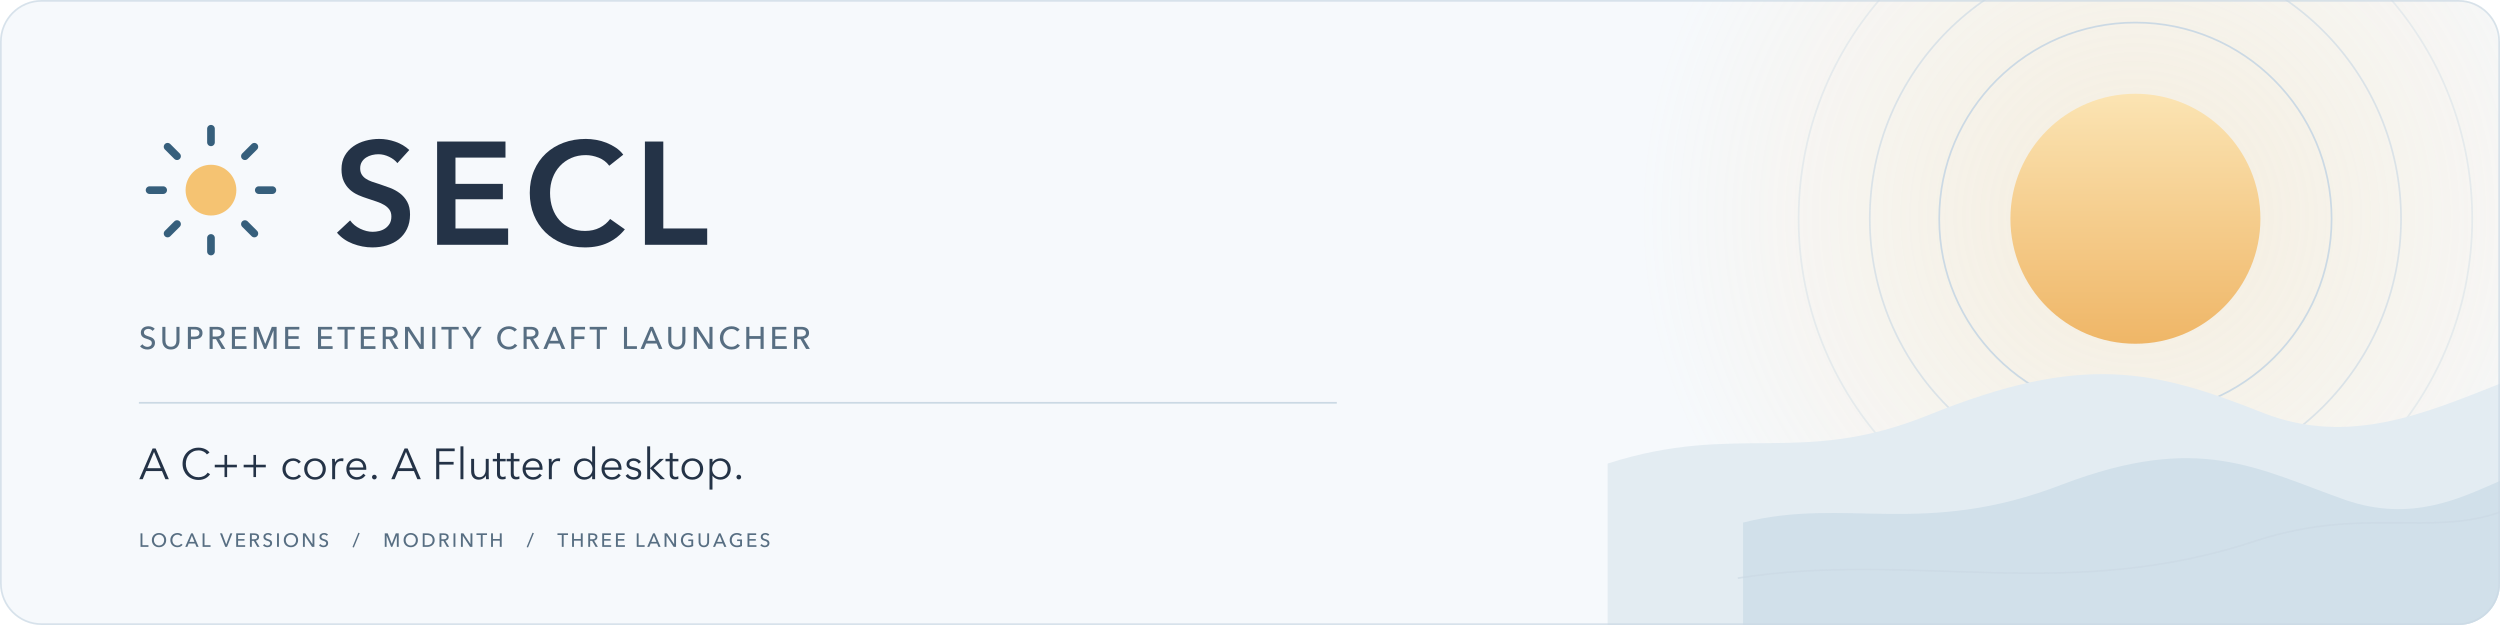
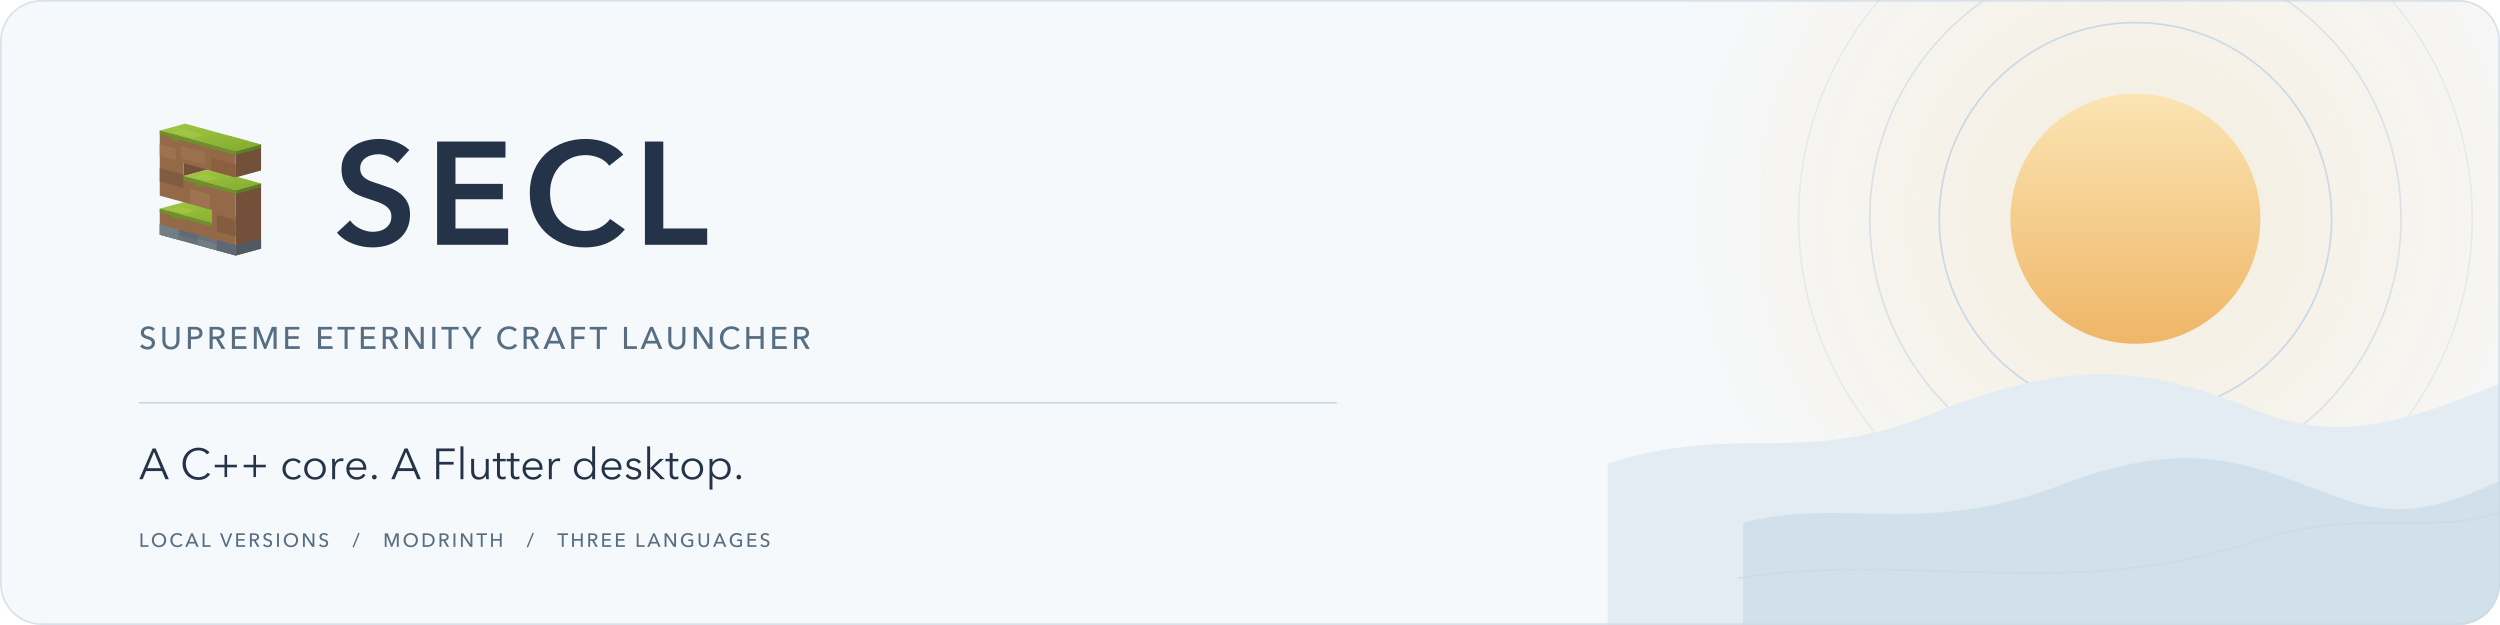
<svg xmlns="http://www.w3.org/2000/svg" width="1440" height="360" viewBox="0 0 1440 360" role="img" aria-labelledby="title description">
  <defs>
    <clipPath id="frame">
      <rect width="1440" height="360" rx="24" />
    </clipPath>
    <radialGradient id="glow">
      <stop stop-color="#f5c372" stop-opacity=".22" />
      <stop offset="1" stop-color="#f5c372" stop-opacity="0" />
    </radialGradient>
    <linearGradient id="sun" x2="0" y2="1">
      <stop stop-color="#fbe4b3" />
      <stop offset="1" stop-color="#efb667" />
    </linearGradient>
  </defs>
  <g clip-path="url(#frame)">
    <rect width="1440" height="360" fill="#f6f9fc" />
    <circle cx="1230" cy="125" r="285" fill="url(#glow)" />
    <g fill="none" stroke="#cbd9e4" stroke-width="1">
      <circle cx="1230" cy="126" r="113" />
      <circle cx="1230" cy="126" r="153" opacity=".65" />
      <circle cx="1230" cy="126" r="194" opacity=".4" />
    </g>
    <circle cx="1230" cy="126" r="72" fill="url(#sun)" />
    <path d="M926 360V267C1001 243 1037 269 1111 239C1200 203 1241 213 1304 238C1353 257 1397 238 1440 221V360Z" fill="#e3ecf2" />
    <path d="M1004 360V301C1063 286 1108 310 1188 279C1267 249 1300 270 1351 288C1389 301 1417 287 1440 277V360Z" fill="#d1e0ea" />
    <path d="M1001 333C1103 317 1191 348 1301 311C1361 292 1400 309 1440 295" fill="none" stroke="#cbd9e4" opacity=".65" />
-     <g transform="translate(78 66) scale(.34)" fill="none" stroke="#365f7c" stroke-width="13" stroke-linecap="round">
-       <circle cx="128" cy="128" r="43" fill="#f5c372" stroke="none" />
-       <path d="M128 24v23m0 162v23M24 128h23m162 0h23M54.5 54.5l16 16m115 115 16 16m0-147-16 16m-115 115-16 16" />
+     <g transform="translate(70 58) scale(.2)">
+       <defs>
+         <linearGradient id="grass" x1="0" y1="0" x2="1" y2="1">
+           <stop stop-color="#a2c843" />
+           <stop offset="1" stop-color="#82ab2d" />
+         </linearGradient>
+         <clipPath id="front">
+           <path d="M 64.00 86.00 L 352.00 146.00 L 352.00 221.00 L 154.00 179.75 L 154.00 217.25 L 352.00 258.50 L 352.00 446.00 L 64.00 386.00 L 64.00 311.00 L 262.00 352.25 L 262.00 314.75 L 64.00 273.50 Z" />
+         </clipPath>
+       </defs>
+       <g id="mark" transform="translate(256 0) scale(.76 1) translate(-256 0)">
+         <g id="lower-terrace">
+           <polygon points="64.00,311.00 262.00,352.25 358.00,332.25 160.00,291.00" fill="url(#grass)" />
+           <polygon points="99.28,313.55 154.72,325.10 196.96,316.30 141.52,304.75" fill="#a5cb45" opacity=".65" />
+           <polygon points="235.60,324.75 281.14,334.24 324.34,325.24 278.80,315.75" fill="#8fb638" opacity=".65" />
+           <polygon points="262.00,352.25 262.00,362.45 358.00,342.45 358.00,332.25" fill="#5c7e24" />
+         </g>
+         <g id="right-faces">
+           <polygon points="352.00,146.00 352.00,221.00 448.00,201.00 448.00,126.00" fill="#735039" />
+           <polygon points="154.00,179.75 154.00,217.25 250.00,197.25 250.00,159.75" fill="#735039" />
+           <polygon points="352.00,258.50 352.00,446.00 448.00,426.00 448.00,238.50" fill="#735039" />
+           <polygon points="352.00,416.00 352.00,446.00 448.00,426.00 448.00,396.00" fill="#4f5a63" />
+         </g>
+         <g id="grass-terraces">
+           <polygon points="64.00,86.00 352.00,146.00 448.00,126.00 160.00,66.00" fill="url(#grass)" />
+           <polygon points="110.08,90.80 190.72,107.60 232.96,98.80 152.32,82.00" fill="#a5cb45" opacity=".65" />
+           <polygon points="289.60,111.00 355.84,124.80 399.04,115.80 332.80,102.00" fill="#8fb638" opacity=".65" />
+           <polygon points="352.00,146.00 352.00,156.20 448.00,136.20 448.00,126.00" fill="#5c7e24" />
+           <polygon points="154.00,217.25 352.00,258.50 448.00,238.50 250.00,197.25" fill="url(#grass)" />
+           <polygon points="189.28,219.80 244.72,231.35 286.96,222.55 231.52,211.00" fill="#a5cb45" opacity=".65" />
+           <polygon points="325.60,231.00 371.14,240.49 414.34,231.49 368.80,222.00" fill="#8fb638" opacity=".65" />
+           <polygon points="352.00,258.50 352.00,268.70 448.00,248.70 448.00,238.50" fill="#5c7e24" />
+         </g>
+         <g id="front-face" clip-path="url(#front)">
+           <path d="M 64.00 86.00 L 352.00 146.00 L 352.00 221.00 L 154.00 179.75 L 154.00 217.25 L 352.00 258.50 L 352.00 446.00 L 64.00 386.00 L 64.00 311.00 L 262.00 352.25 L 262.00 314.75 L 64.00 273.50 Z" fill="#946948" />
+           <polygon points="64.00,125.00 125.20,137.75 125.20,170.75 64.00,158.00" fill="#9e7250" />
+           <polygon points="143.20,129.50 236.80,149.00 236.80,185.00 143.20,165.50" fill="#9d7050" />
+           <polygon points="258.40,163.70 352.00,183.20 352.00,222.20 258.40,202.70" fill="#8b6041" />
+           <polygon points="64.00,194.00 154.00,212.75 154.00,251.75 64.00,233.00" fill="#825c40" />
+           <polygon points="179.20,254.00 254.80,269.75 254.80,311.75 179.20,296.00" fill="#9e7350" />
+           <polygon points="280.00,329.00 352.00,344.00 352.00,392.00 280.00,377.00" fill="#845d40" />
+           <polygon points="64.00,356.00 352.00,416.00 352.00,446.00 64.00,386.00" fill="#68727b" />
+           <polygon points="64.00,356.00 136.00,371.00 136.00,401.00 64.00,386.00" fill="#727d84" />
+           <polygon points="136.00,371.00 208.00,386.00 208.00,402.20 136.00,387.20" fill="#606c75" />
+           <polygon points="208.00,398.00 280.00,413.00 280.00,431.00 208.00,416.00" fill="#717c83" />
+           <polygon points="280.00,401.00 352.00,416.00 352.00,446.00 280.00,431.00" fill="#5d6872" />
+           <polygon points="64.00,86.00 352.00,146.00 352.00,156.80 64.00,96.80" fill="#6d9028" />
+           <polygon points="110.80,95.75 136.00,101.00 136.00,118.40 110.80,113.15" fill="#6d9028" />
+           <polygon points="154.00,217.25 352.00,258.50 352.00,269.30 154.00,228.05" fill="#6d9028" />
+           <polygon points="200.80,227.00 226.00,232.25 226.00,249.65 200.80,244.40" fill="#6d9028" />
+           <polygon points="64.00,311.00 262.00,352.25 262.00,363.05 64.00,321.80" fill="#6d9028" />
+           <polygon points="110.80,320.75 136.00,326.00 136.00,343.40 110.80,338.15" fill="#6d9028" />
+         </g>
+       </g>
    </g>
    <path fill="#243347" d="M228.88 93.96Q227.20 91.78 224.13 90.31Q221.06 88.84 217.96 88.84Q216.11 88.84 214.26 89.30Q212.41 89.76 210.90 90.73Q209.39 91.69 208.42 93.25Q207.46 94.80 207.46 96.98Q207.46 99.00 208.30 100.43Q209.14 101.86 210.61 102.86Q212.08 103.87 214.18 104.63Q216.28 105.38 218.80 106.14Q221.65 107.06 224.72 108.24Q227.78 109.42 230.35 111.35Q232.91 113.28 234.55 116.22Q236.18 119.16 236.18 123.53Q236.18 128.32 234.42 131.89Q232.66 135.46 229.72 137.81Q226.78 140.16 222.83 141.34Q218.88 142.51 214.51 142.51Q208.72 142.51 203.17 140.37Q197.63 138.23 194.10 134.03L201.66 126.97Q203.84 130.00 207.50 131.76Q211.15 133.52 214.68 133.52Q216.53 133.52 218.46 133.06Q220.39 132.60 221.95 131.51Q223.50 130.42 224.47 128.78Q225.43 127.14 225.43 124.70Q225.43 122.35 224.34 120.80Q223.25 119.24 221.40 118.11Q219.55 116.98 217.03 116.14Q214.51 115.30 211.74 114.37Q209.05 113.53 206.36 112.36Q203.68 111.18 201.53 109.25Q199.39 107.32 198.05 104.50Q196.70 101.69 196.70 97.49Q196.70 92.95 198.59 89.68Q200.48 86.40 203.55 84.26Q206.62 82.12 210.52 81.07Q214.43 80.02 218.46 80.02Q223.00 80.02 227.66 81.61Q232.32 83.21 235.76 86.40Z" />
    <path fill="#243347" d="M251.77 81.53L291.16 81.53L291.16 90.77L262.35 90.77L262.35 105.89L289.65 105.89L289.65 114.79L262.35 114.79L262.35 131.59L292.68 131.59L292.68 141.00L251.77 141.00Z" />
    <path fill="#243347" d="M350.93 95.47Q348.58 92.28 344.80 90.81Q341.02 89.34 337.41 89.34Q332.79 89.34 329.01 91.02Q325.23 92.70 322.50 95.64Q319.77 98.58 318.30 102.53Q316.83 106.48 316.83 111.10Q316.83 115.97 318.26 120.00Q319.68 124.03 322.33 126.93Q324.98 129.83 328.67 131.42Q332.37 133.02 336.99 133.02Q341.78 133.02 345.47 131.13Q349.17 129.24 351.44 126.13L359.92 132.10Q355.97 137.05 350.26 139.78Q344.55 142.51 336.90 142.51Q329.93 142.51 324.09 140.20Q318.26 137.89 314.06 133.73Q309.86 129.58 307.50 123.82Q305.15 118.07 305.15 111.10Q305.15 103.96 307.63 98.20Q310.11 92.45 314.43 88.42Q318.76 84.38 324.64 82.20Q330.52 80.02 337.41 80.02Q340.26 80.02 343.37 80.56Q346.48 81.11 349.34 82.24Q352.19 83.38 354.71 85.06Q357.23 86.74 359.00 89.09Z" />
    <path fill="#243347" d="M371.47 81.53L382.06 81.53L382.06 131.59L407.34 131.59L407.34 141.00L371.47 141.00Z" />
    <path fill="#576e82" d="M87.88 190.61Q87.51 190.09 86.86 189.76Q86.21 189.43 85.40 189.43Q84.97 189.43 84.53 189.54Q84.09 189.66 83.73 189.92Q83.37 190.18 83.14 190.57Q82.92 190.96 82.92 191.50Q82.92 192.02 83.12 192.37Q83.33 192.72 83.68 192.96Q84.03 193.21 84.51 193.38Q84.99 193.55 85.53 193.73Q86.17 193.93 86.84 194.18Q87.51 194.43 88.05 194.84Q88.59 195.26 88.93 195.88Q89.27 196.50 89.27 197.45Q89.27 198.44 88.90 199.17Q88.53 199.90 87.92 200.38Q87.31 200.86 86.51 201.09Q85.71 201.32 84.86 201.32Q83.65 201.32 82.53 200.86Q81.40 200.39 80.67 199.47L82.05 198.30Q82.50 198.97 83.26 199.38Q84.01 199.79 84.90 199.79Q85.35 199.79 85.80 199.67Q86.25 199.54 86.61 199.27Q86.98 199.00 87.22 198.60Q87.45 198.19 87.45 197.62Q87.45 197.04 87.21 196.65Q86.97 196.27 86.55 196.00Q86.14 195.73 85.59 195.54Q85.04 195.35 84.43 195.15Q83.82 194.97 83.22 194.71Q82.63 194.45 82.16 194.04Q81.69 193.64 81.40 193.04Q81.12 192.45 81.12 191.57Q81.12 190.61 81.50 189.93Q81.89 189.25 82.51 188.80Q83.13 188.35 83.92 188.14Q84.70 187.93 85.49 187.93Q86.61 187.93 87.58 188.33Q88.55 188.72 89.14 189.39Z" />
    <path fill="#576e82" d="M98.45 201.32Q97.19 201.32 96.25 200.90Q95.32 200.48 94.71 199.78Q94.09 199.07 93.80 198.16Q93.50 197.26 93.50 196.28L93.50 188.26L95.28 188.26L95.28 196.18Q95.28 196.82 95.44 197.46Q95.61 198.10 95.97 198.61Q96.34 199.11 96.95 199.42Q97.55 199.72 98.45 199.72Q99.33 199.72 99.94 199.42Q100.56 199.11 100.92 198.61Q101.29 198.10 101.46 197.46Q101.62 196.82 101.62 196.18L101.62 188.26L103.40 188.26L103.40 196.28Q103.40 197.26 103.10 198.16Q102.81 199.07 102.19 199.78Q101.58 200.48 100.65 200.90Q99.71 201.32 98.45 201.32Z" />
    <path fill="#576e82" d="M108.21 188.26L112.09 188.26Q113.12 188.26 113.97 188.46Q114.81 188.67 115.41 189.10Q116.00 189.53 116.32 190.20Q116.65 190.87 116.65 191.80Q116.65 192.76 116.30 193.44Q115.95 194.12 115.33 194.56Q114.70 194.99 113.85 195.19Q112.99 195.40 112.00 195.40L109.99 195.40L109.99 201.00L108.21 201.00ZM109.99 193.89L111.88 193.89Q112.53 193.89 113.08 193.77Q113.62 193.66 114.02 193.41Q114.42 193.17 114.63 192.77Q114.85 192.38 114.85 191.80Q114.85 191.23 114.62 190.84Q114.40 190.45 114.01 190.21Q113.62 189.97 113.08 189.87Q112.54 189.77 111.91 189.77L109.99 189.77Z" />
    <path fill="#576e82" d="M122.50 201.00L120.72 201.00L120.72 188.26L124.80 188.26Q125.72 188.26 126.55 188.44Q127.38 188.63 128.00 189.05Q128.62 189.46 128.98 190.14Q129.34 190.81 129.34 191.78Q129.34 193.19 128.47 194.05Q127.61 194.92 126.24 195.15L129.81 201.00L127.65 201.00L124.41 195.33L122.50 195.33ZM122.50 193.84L124.55 193.84Q125.18 193.84 125.72 193.73Q126.26 193.62 126.67 193.38Q127.07 193.13 127.30 192.75Q127.54 192.36 127.54 191.78Q127.54 191.21 127.30 190.82Q127.07 190.43 126.68 190.20Q126.30 189.97 125.77 189.87Q125.25 189.77 124.68 189.77L122.50 189.77Z" />
    <path fill="#576e82" d="M135.35 199.42L142.01 199.42L142.01 201.00L133.57 201.00L133.57 188.26L141.74 188.26L141.74 189.82L135.35 189.82L135.35 193.64L141.36 193.64L141.36 195.17L135.35 195.17Z" />
    <path fill="#576e82" d="M152.77 198.05L152.81 198.05L156.57 188.26L159.34 188.26L159.34 201.00L157.56 201.00L157.56 190.34L157.53 190.34L153.30 201.00L152.16 201.00L147.95 190.34L147.91 190.34L147.91 201.00L146.19 201.00L146.19 188.26L148.96 188.26Z" />
    <path fill="#576e82" d="M166.02 199.42L172.68 199.42L172.68 201.00L164.24 201.00L164.24 188.26L172.41 188.26L172.41 189.82L166.02 189.82L166.02 193.64L172.03 193.64L172.03 195.17L166.02 195.17Z" />
    <path fill="#576e82" d="M184.94 199.42L191.60 199.42L191.60 201.00L183.16 201.00L183.16 188.26L191.33 188.26L191.33 189.82L184.94 189.82L184.94 193.64L190.95 193.64L190.95 195.17L184.94 195.17Z" />
    <path fill="#576e82" d="M200.24 201.00L198.46 201.00L198.46 189.82L194.37 189.82L194.37 188.26L204.33 188.26L204.33 189.82L200.24 189.82Z" />
    <path fill="#576e82" d="M209.60 199.42L216.26 199.42L216.26 201.00L207.82 201.00L207.82 188.26L215.99 188.26L215.99 189.82L209.60 189.82L209.60 193.64L215.61 193.64L215.61 195.17L209.60 195.17Z" />
    <path fill="#576e82" d="M222.22 201.00L220.44 201.00L220.44 188.26L224.52 188.26Q225.44 188.26 226.27 188.44Q227.10 188.63 227.72 189.05Q228.34 189.46 228.70 190.14Q229.06 190.81 229.06 191.78Q229.06 193.19 228.19 194.05Q227.33 194.92 225.96 195.15L229.53 201.00L227.37 201.00L224.13 195.33L222.22 195.33ZM222.22 193.84L224.27 193.84Q224.90 193.84 225.44 193.73Q225.98 193.62 226.38 193.38Q226.79 193.13 227.02 192.75Q227.26 192.36 227.26 191.78Q227.26 191.21 227.02 190.82Q226.79 190.43 226.40 190.20Q226.02 189.97 225.49 189.87Q224.97 189.77 224.40 189.77L222.22 189.77Z" />
    <path fill="#576e82" d="M242.27 198.44L242.31 198.44L242.31 188.26L244.09 188.26L244.09 201.00L241.84 201.00L235.11 190.60L235.07 190.60L235.07 201.00L233.29 201.00L233.29 188.26L235.61 188.26Z" />
    <path fill="#576e82" d="M250.77 201.00L248.98 201.00L248.98 188.26L250.77 188.26Z" />
    <path fill="#576e82" d="M260.13 201.00L258.34 201.00L258.34 189.82L254.26 189.82L254.26 188.26L264.21 188.26L264.21 189.82L260.13 189.82Z" />
    <path fill="#576e82" d="M272.67 201.00L270.87 201.00L270.87 195.49L266.10 188.26L268.30 188.26L271.83 194.02L275.37 188.26L277.44 188.26L272.67 195.49Z" />
    <path fill="#576e82" d="M297.96 199.02Q297.21 200.05 296.00 200.69Q294.79 201.32 293.10 201.32Q291.64 201.32 290.41 200.83Q289.18 200.33 288.29 199.44Q287.40 198.55 286.89 197.32Q286.39 196.09 286.39 194.61Q286.39 193.12 286.90 191.88Q287.41 190.65 288.32 189.78Q289.23 188.90 290.47 188.42Q291.72 187.93 293.17 187.93Q293.82 187.93 294.49 188.06Q295.15 188.18 295.77 188.44Q296.38 188.69 296.88 189.06Q297.39 189.43 297.75 189.91L296.34 190.99Q295.87 190.34 295.02 189.92Q294.16 189.50 293.17 189.50Q292.06 189.50 291.17 189.90Q290.28 190.31 289.65 191.01Q289.02 191.71 288.67 192.64Q288.33 193.57 288.33 194.61Q288.33 195.69 288.67 196.63Q289.00 197.56 289.62 198.25Q290.24 198.95 291.13 199.34Q292.02 199.74 293.12 199.74Q294.20 199.74 295.08 199.31Q295.96 198.88 296.54 198.05Z" />
    <path fill="#576e82" d="M303.36 201.00L301.58 201.00L301.58 188.26L305.67 188.26Q306.58 188.26 307.41 188.44Q308.24 188.63 308.86 189.05Q309.48 189.46 309.84 190.14Q310.20 190.81 310.20 191.78Q310.20 193.19 309.34 194.05Q308.47 194.92 307.11 195.15L310.67 201.00L308.51 201.00L305.27 195.33L303.36 195.33ZM303.36 193.84L305.41 193.84Q306.04 193.84 306.58 193.73Q307.12 193.62 307.53 193.38Q307.93 193.13 308.17 192.75Q308.40 192.36 308.40 191.78Q308.40 191.21 308.17 190.82Q307.93 190.43 307.55 190.20Q307.16 189.97 306.64 189.87Q306.12 189.77 305.54 189.77L303.36 189.77Z" />
    <path fill="#576e82" d="M314.95 201.00L312.97 201.00L318.50 188.26L320.12 188.26L325.59 201.00L323.58 201.00L322.28 197.87L316.23 197.87ZM316.86 196.30L321.63 196.30L319.26 190.33Z" />
    <path fill="#576e82" d="M330.81 201.00L329.03 201.00L329.03 188.26L336.99 188.26L336.99 189.82L330.81 189.82L330.81 193.78L336.59 193.78L336.59 195.31L330.81 195.31Z" />
    <path fill="#576e82" d="M345.52 201.00L343.74 201.00L343.74 189.82L339.65 189.82L339.65 188.26L349.60 188.26L349.60 189.82L345.52 189.82Z" />
    <path fill="#576e82" d="M361.18 199.42L366.87 199.42L366.87 201.00L359.40 201.00L359.40 188.26L361.18 188.26Z" />
    <path fill="#576e82" d="M370.92 201.00L368.94 201.00L374.46 188.26L376.08 188.26L381.55 201.00L379.54 201.00L378.24 197.87L372.19 197.87ZM372.82 196.30L377.59 196.30L375.22 190.33Z" />
    <path fill="#576e82" d="M389.85 201.32Q388.59 201.32 387.66 200.90Q386.72 200.48 386.11 199.78Q385.50 199.07 385.20 198.16Q384.90 197.26 384.90 196.28L384.90 188.26L386.68 188.26L386.68 196.18Q386.68 196.82 386.85 197.46Q387.01 198.10 387.38 198.61Q387.75 199.11 388.35 199.42Q388.95 199.72 389.85 199.72Q390.73 199.72 391.35 199.42Q391.96 199.11 392.33 198.61Q392.70 198.10 392.86 197.46Q393.02 196.82 393.02 196.18L393.02 188.26L394.80 188.26L394.80 196.28Q394.80 197.26 394.50 198.16Q394.21 199.07 393.60 199.78Q392.98 200.48 392.05 200.90Q391.11 201.32 389.85 201.32Z" />
    <path fill="#576e82" d="M408.59 198.44L408.63 198.44L408.63 188.26L410.41 188.26L410.41 201.00L408.16 201.00L401.43 190.60L401.39 190.60L401.39 201.00L399.61 201.00L399.61 188.26L401.93 188.26Z" />
    <path fill="#576e82" d="M426.23 199.02Q425.47 200.05 424.27 200.69Q423.06 201.32 421.37 201.32Q419.91 201.32 418.68 200.83Q417.45 200.33 416.55 199.44Q415.66 198.55 415.16 197.32Q414.66 196.09 414.66 194.61Q414.66 193.12 415.17 191.88Q415.68 190.65 416.59 189.78Q417.50 188.90 418.74 188.42Q419.98 187.93 421.44 187.93Q422.09 187.93 422.76 188.06Q423.42 188.18 424.03 188.44Q424.65 188.69 425.15 189.06Q425.65 189.43 426.01 189.91L424.61 190.99Q424.14 190.34 423.29 189.92Q422.43 189.50 421.44 189.50Q420.33 189.50 419.43 189.90Q418.54 190.31 417.91 191.01Q417.28 191.71 416.94 192.64Q416.60 193.57 416.60 194.61Q416.60 195.69 416.93 196.63Q417.27 197.56 417.89 198.25Q418.51 198.95 419.40 199.34Q420.29 199.74 421.39 199.74Q422.47 199.74 423.35 199.31Q424.23 198.88 424.81 198.05Z" />
    <path fill="#576e82" d="M429.85 188.26L431.63 188.26L431.63 193.58L438.07 193.58L438.07 188.26L439.87 188.26L439.87 201.00L438.07 201.00L438.07 195.17L431.63 195.17L431.63 201.00L429.85 201.00Z" />
    <path fill="#576e82" d="M446.55 199.42L453.21 199.42L453.21 201.00L444.77 201.00L444.77 188.26L452.94 188.26L452.94 189.82L446.55 189.82L446.55 193.64L452.56 193.64L452.56 195.17L446.55 195.17Z" />
    <path fill="#576e82" d="M459.17 201.00L457.39 201.00L457.39 188.26L461.47 188.26Q462.39 188.26 463.22 188.44Q464.05 188.63 464.67 189.05Q465.29 189.46 465.65 190.14Q466.01 190.81 466.01 191.78Q466.01 193.19 465.15 194.05Q464.28 194.92 462.91 195.15L466.48 201.00L464.32 201.00L461.08 195.33L459.17 195.33ZM459.17 193.84L461.22 193.84Q461.85 193.84 462.39 193.73Q462.93 193.62 463.34 193.38Q463.74 193.13 463.98 192.75Q464.21 192.36 464.21 191.78Q464.21 191.21 463.98 190.82Q463.74 190.43 463.35 190.20Q462.97 189.97 462.45 189.87Q461.92 189.77 461.35 189.77L459.17 189.77Z" />
    <path fill="#243347" d="M82.22 276.00L80.25 276.00L87.90 258.30L89.65 258.30L97.25 276.00L95.25 276.00L93.30 271.35L84.15 271.35ZM84.83 269.70L92.62 269.70L88.72 260.30Z" />
    <path fill="#243347" d="M121.00 273.15Q120.55 273.82 119.91 274.43Q119.28 275.02 118.44 275.48Q117.60 275.93 116.59 276.19Q115.58 276.45 114.38 276.45Q112.38 276.45 110.67 275.75Q108.97 275.05 107.75 273.81Q106.53 272.57 105.84 270.88Q105.15 269.18 105.15 267.15Q105.15 265.12 105.85 263.43Q106.55 261.73 107.79 260.49Q109.03 259.25 110.71 258.55Q112.40 257.85 114.38 257.85Q115.35 257.85 116.29 258.05Q117.22 258.25 118.05 258.61Q118.88 258.98 119.55 259.49Q120.22 260.00 120.67 260.65L119.17 261.75Q118.90 261.32 118.44 260.90Q117.97 260.48 117.35 260.15Q116.72 259.82 115.99 259.62Q115.25 259.43 114.40 259.43Q112.67 259.43 111.31 260.05Q109.95 260.68 109.00 261.74Q108.05 262.80 107.55 264.20Q107.05 265.60 107.05 267.15Q107.05 268.70 107.56 270.10Q108.08 271.50 109.03 272.56Q109.97 273.62 111.34 274.25Q112.70 274.88 114.40 274.88Q115.92 274.88 117.30 274.25Q118.67 273.62 119.60 272.25Z" />
    <path fill="#243347" d="M130.82 267.68L136.45 267.68L136.45 269.18L130.82 269.18L130.82 274.80L129.32 274.80L129.32 269.18L123.70 269.18L123.70 267.68L129.32 267.68L129.32 262.05L130.82 262.05Z" />
    <path fill="#243347" d="M147.47 267.68L153.10 267.68L153.10 269.18L147.47 269.18L147.47 274.80L145.97 274.80L145.97 269.18L140.35 269.18L140.35 267.68L145.97 267.68L145.97 262.05L147.47 262.05Z" />
    <path fill="#243347" d="M171.98 266.98Q171.55 266.30 170.74 265.86Q169.93 265.43 168.98 265.43Q167.95 265.43 167.12 265.79Q166.30 266.15 165.71 266.79Q165.12 267.43 164.81 268.29Q164.50 269.15 164.50 270.15Q164.50 271.15 164.81 272.00Q165.12 272.85 165.70 273.49Q166.28 274.12 167.10 274.49Q167.93 274.85 168.95 274.85Q170.08 274.85 170.85 274.43Q171.62 274.00 172.12 273.32L173.40 274.27Q172.65 275.20 171.56 275.75Q170.48 276.30 168.95 276.30Q167.53 276.30 166.38 275.84Q165.23 275.38 164.41 274.55Q163.60 273.73 163.15 272.60Q162.70 271.48 162.70 270.15Q162.70 268.82 163.15 267.70Q163.60 266.57 164.41 265.75Q165.23 264.93 166.38 264.46Q167.53 264.00 168.95 264.00Q170.12 264.00 171.34 264.51Q172.55 265.02 173.30 266.02Z" />
    <path fill="#243347" d="M187.68 270.15Q187.68 271.48 187.21 272.60Q186.75 273.73 185.93 274.55Q185.10 275.38 183.95 275.84Q182.80 276.30 181.43 276.30Q180.08 276.30 178.93 275.84Q177.78 275.38 176.95 274.55Q176.12 273.73 175.66 272.60Q175.20 271.48 175.20 270.15Q175.20 268.82 175.66 267.70Q176.12 266.57 176.95 265.75Q177.78 264.93 178.93 264.46Q180.08 264.00 181.43 264.00Q182.80 264.00 183.95 264.46Q185.10 264.93 185.93 265.75Q186.75 266.57 187.21 267.70Q187.68 268.82 187.68 270.15ZM185.88 270.15Q185.88 269.18 185.56 268.31Q185.25 267.45 184.68 266.81Q184.10 266.18 183.28 265.80Q182.45 265.43 181.43 265.43Q180.40 265.43 179.59 265.80Q178.78 266.18 178.20 266.81Q177.62 267.45 177.31 268.31Q177.00 269.18 177.00 270.15Q177.00 271.12 177.31 271.99Q177.62 272.85 178.20 273.49Q178.78 274.12 179.59 274.49Q180.40 274.85 181.43 274.85Q182.45 274.85 183.28 274.49Q184.10 274.12 184.68 273.49Q185.25 272.85 185.56 271.99Q185.88 271.12 185.88 270.15Z" />
    <path fill="#243347" d="M191.33 266.88Q191.33 266.40 191.30 265.65Q191.28 264.90 191.23 264.30L192.85 264.30Q192.90 264.77 192.93 265.35Q192.95 265.93 192.95 266.30L193.00 266.30Q193.50 265.27 194.50 264.64Q195.50 264.00 196.75 264.00Q197.08 264.00 197.34 264.02Q197.60 264.05 197.88 264.12L197.65 265.73Q197.50 265.68 197.15 265.62Q196.80 265.57 196.45 265.57Q195.78 265.57 195.15 265.82Q194.53 266.07 194.06 266.61Q193.60 267.15 193.31 267.99Q193.03 268.82 193.03 270.00L193.03 276.00L191.33 276.00Z" />
    <path fill="#243347" d="M209.25 269.25Q209.18 267.60 208.19 266.51Q207.20 265.43 205.38 265.43Q204.53 265.43 203.80 265.74Q203.08 266.05 202.53 266.59Q201.98 267.12 201.65 267.81Q201.33 268.50 201.28 269.25ZM210.98 269.80Q210.98 269.98 210.98 270.18Q210.98 270.38 210.95 270.60L201.25 270.60Q201.28 271.48 201.60 272.25Q201.93 273.02 202.50 273.60Q203.08 274.18 203.85 274.51Q204.63 274.85 205.53 274.85Q206.85 274.85 207.81 274.24Q208.78 273.62 209.28 272.82L210.55 273.82Q209.50 275.15 208.24 275.73Q206.98 276.30 205.53 276.30Q204.23 276.30 203.11 275.84Q202.00 275.38 201.20 274.55Q200.40 273.73 199.94 272.60Q199.48 271.48 199.48 270.15Q199.48 268.82 199.93 267.70Q200.38 266.57 201.18 265.75Q201.98 264.93 203.05 264.46Q204.13 264.00 205.38 264.00Q206.75 264.00 207.80 264.46Q208.85 264.93 209.55 265.71Q210.25 266.50 210.61 267.55Q210.98 268.60 210.98 269.80Z" />
    <path fill="#243347" d="M216.98 274.80Q216.98 275.32 216.60 275.74Q216.23 276.15 215.63 276.15Q215.03 276.15 214.65 275.74Q214.28 275.32 214.28 274.80Q214.28 274.27 214.65 273.86Q215.03 273.45 215.63 273.45Q216.23 273.45 216.60 273.86Q216.98 274.27 216.98 274.80Z" />
    <path fill="#243347" d="M227.35 276.00L225.38 276.00L233.03 258.30L234.78 258.30L242.38 276.00L240.38 276.00L238.43 271.35L229.28 271.35ZM229.95 269.70L237.75 269.70L233.85 260.30Z" />
    <path fill="#243347" d="M253.03 276.00L251.23 276.00L251.23 258.30L261.90 258.30L261.90 259.90L253.03 259.90L253.03 266.05L261.28 266.05L261.28 267.62L253.03 267.62Z" />
    <path fill="#243347" d="M266.93 276.00L265.23 276.00L265.23 257.10L266.93 257.10Z" />
    <path fill="#243347" d="M279.98 276.00Q279.93 275.52 279.90 274.95Q279.88 274.38 279.88 274.00L279.83 274.00Q279.33 275.02 278.20 275.66Q277.08 276.30 275.83 276.30Q273.60 276.30 272.49 274.98Q271.38 273.65 271.38 271.48L271.38 264.30L273.08 264.30L273.08 270.77Q273.08 271.70 273.23 272.45Q273.38 273.20 273.74 273.74Q274.10 274.27 274.71 274.57Q275.33 274.88 276.25 274.88Q276.93 274.88 277.56 274.60Q278.20 274.32 278.70 273.76Q279.20 273.20 279.50 272.34Q279.80 271.48 279.80 270.30L279.80 264.30L281.50 264.30L281.50 273.43Q281.50 273.90 281.53 274.65Q281.55 275.40 281.60 276.00Z" />
    <path fill="#243347" d="M291.27 265.73L287.98 265.73L287.98 272.55Q287.98 273.20 288.10 273.62Q288.23 274.05 288.46 274.29Q288.70 274.52 289.02 274.61Q289.35 274.70 289.73 274.70Q290.07 274.70 290.46 274.60Q290.85 274.50 291.20 274.32L291.27 275.80Q290.82 275.98 290.34 276.06Q289.85 276.15 289.27 276.15Q288.80 276.15 288.27 276.02Q287.75 275.90 287.30 275.55Q286.85 275.20 286.56 274.60Q286.27 274.00 286.27 273.02L286.27 265.73L283.85 265.73L283.85 264.30L286.27 264.30L286.27 261.00L287.98 261.00L287.98 264.30L291.27 264.30Z" />
    <path fill="#243347" d="M299.20 265.73L295.90 265.73L295.90 272.55Q295.90 273.20 296.03 273.62Q296.15 274.05 296.39 274.29Q296.62 274.52 296.95 274.61Q297.28 274.70 297.65 274.70Q298.00 274.70 298.39 274.60Q298.78 274.50 299.12 274.32L299.20 275.80Q298.75 275.98 298.26 276.06Q297.78 276.15 297.20 276.15Q296.73 276.15 296.20 276.02Q295.68 275.90 295.23 275.55Q294.78 275.20 294.49 274.60Q294.20 274.00 294.20 273.02L294.20 265.73L291.78 265.73L291.78 264.30L294.20 264.30L294.20 261.00L295.90 261.00L295.90 264.30L299.20 264.30Z" />
    <path fill="#243347" d="M310.78 269.25Q310.70 267.60 309.71 266.51Q308.73 265.43 306.90 265.43Q306.05 265.43 305.33 265.74Q304.60 266.05 304.05 266.59Q303.50 267.12 303.18 267.81Q302.85 268.50 302.80 269.25ZM312.50 269.80Q312.50 269.98 312.50 270.18Q312.50 270.38 312.48 270.60L302.78 270.60Q302.80 271.48 303.12 272.25Q303.45 273.02 304.03 273.60Q304.60 274.18 305.38 274.51Q306.15 274.85 307.05 274.85Q308.38 274.85 309.34 274.24Q310.30 273.62 310.80 272.82L312.08 273.82Q311.03 275.15 309.76 275.73Q308.50 276.30 307.05 276.30Q305.75 276.30 304.64 275.84Q303.53 275.38 302.73 274.55Q301.93 273.73 301.46 272.60Q301.00 271.48 301.00 270.15Q301.00 268.82 301.45 267.70Q301.90 266.57 302.70 265.75Q303.50 264.93 304.58 264.46Q305.65 264.00 306.90 264.00Q308.28 264.00 309.33 264.46Q310.38 264.93 311.08 265.71Q311.78 266.50 312.14 267.55Q312.50 268.60 312.50 269.80Z" />
    <path fill="#243347" d="M316.15 266.88Q316.15 266.40 316.13 265.65Q316.10 264.90 316.05 264.30L317.68 264.30Q317.73 264.77 317.75 265.35Q317.78 265.93 317.78 266.30L317.83 266.30Q318.33 265.27 319.33 264.64Q320.33 264.00 321.58 264.00Q321.90 264.00 322.16 264.02Q322.43 264.05 322.70 264.12L322.48 265.73Q322.33 265.68 321.98 265.62Q321.63 265.57 321.28 265.57Q320.60 265.57 319.98 265.82Q319.35 266.07 318.89 266.61Q318.43 267.15 318.14 267.99Q317.85 268.82 317.85 270.00L317.85 276.00L316.15 276.00Z" />
    <path fill="#243347" d="M341.03 274.02Q340.28 275.15 339.08 275.73Q337.88 276.30 336.60 276.30Q335.23 276.30 334.11 275.82Q333.00 275.35 332.21 274.52Q331.43 273.70 330.99 272.57Q330.55 271.45 330.55 270.15Q330.55 268.85 330.99 267.73Q331.43 266.60 332.21 265.77Q333.00 264.95 334.11 264.48Q335.23 264.00 336.60 264.00Q337.88 264.00 339.08 264.59Q340.28 265.18 341.03 266.32L341.08 266.32L341.08 257.10L342.78 257.10L342.78 276.00L341.08 276.00L341.08 274.02ZM332.35 270.15Q332.35 271.12 332.65 271.99Q332.95 272.85 333.51 273.49Q334.08 274.12 334.90 274.49Q335.73 274.85 336.78 274.85Q337.75 274.85 338.58 274.49Q339.40 274.12 340.00 273.50Q340.60 272.88 340.94 272.01Q341.28 271.15 341.28 270.15Q341.28 269.15 340.94 268.29Q340.60 267.43 340.00 266.79Q339.40 266.15 338.58 265.79Q337.75 265.43 336.78 265.43Q335.73 265.43 334.90 265.80Q334.08 266.18 333.51 266.81Q332.95 267.45 332.65 268.31Q332.35 269.18 332.35 270.15Z" />
    <path fill="#243347" d="M356.25 269.25Q356.18 267.60 355.19 266.51Q354.20 265.43 352.38 265.43Q351.53 265.43 350.80 265.74Q350.08 266.05 349.53 266.59Q348.98 267.12 348.65 267.81Q348.33 268.50 348.28 269.25ZM357.98 269.80Q357.98 269.98 357.98 270.18Q357.98 270.38 357.95 270.60L348.25 270.60Q348.28 271.48 348.60 272.25Q348.93 273.02 349.50 273.60Q350.08 274.18 350.85 274.51Q351.63 274.85 352.53 274.85Q353.85 274.85 354.81 274.24Q355.78 273.62 356.28 272.82L357.55 273.82Q356.50 275.15 355.24 275.73Q353.98 276.30 352.53 276.30Q351.23 276.30 350.11 275.84Q349.00 275.38 348.20 274.55Q347.40 273.73 346.94 272.60Q346.48 271.48 346.48 270.15Q346.48 268.82 346.93 267.70Q347.38 266.57 348.18 265.75Q348.98 264.93 350.05 264.46Q351.13 264.00 352.38 264.00Q353.75 264.00 354.80 264.46Q355.85 264.93 356.55 265.71Q357.25 266.50 357.61 267.55Q357.98 268.60 357.98 269.80Z" />
    <path fill="#243347" d="M367.85 267.07Q367.48 266.35 366.71 265.89Q365.95 265.43 364.98 265.43Q364.53 265.43 364.08 265.52Q363.63 265.62 363.28 265.85Q362.93 266.07 362.71 266.43Q362.50 266.77 362.50 267.25Q362.50 268.07 363.18 268.51Q363.85 268.95 365.30 269.25Q367.38 269.68 368.36 270.49Q369.35 271.30 369.35 272.68Q369.35 273.68 368.96 274.36Q368.58 275.05 367.95 275.49Q367.33 275.93 366.54 276.11Q365.75 276.30 364.95 276.30Q363.63 276.30 362.38 275.75Q361.13 275.20 360.33 274.02L361.68 273.02Q362.13 273.80 363.00 274.32Q363.88 274.85 364.93 274.85Q365.48 274.85 365.98 274.75Q366.48 274.65 366.85 274.40Q367.23 274.15 367.45 273.76Q367.68 273.38 367.68 272.80Q367.68 271.88 366.79 271.41Q365.90 270.95 364.23 270.55Q363.70 270.43 363.11 270.24Q362.53 270.05 362.03 269.69Q361.53 269.32 361.20 268.77Q360.88 268.23 360.88 267.40Q360.88 266.50 361.23 265.86Q361.58 265.23 362.16 264.81Q362.75 264.40 363.50 264.20Q364.25 264.00 365.05 264.00Q366.28 264.00 367.43 264.55Q368.58 265.10 369.15 266.10Z" />
    <path fill="#243347" d="M374.48 269.57L374.55 269.57L379.95 264.30L382.40 264.30L376.50 269.65L383.00 276.00L380.50 276.00L374.55 269.85L374.48 269.85L374.48 276.00L372.78 276.00L372.78 257.10L374.48 257.10Z" />
    <path fill="#243347" d="M390.75 265.73L387.45 265.73L387.45 272.55Q387.45 273.20 387.58 273.62Q387.70 274.05 387.94 274.29Q388.18 274.52 388.50 274.61Q388.83 274.70 389.20 274.70Q389.55 274.70 389.94 274.60Q390.33 274.50 390.68 274.32L390.75 275.80Q390.30 275.98 389.81 276.06Q389.33 276.15 388.75 276.15Q388.28 276.15 387.75 276.02Q387.23 275.90 386.78 275.55Q386.33 275.20 386.04 274.60Q385.75 274.00 385.75 273.02L385.75 265.73L383.33 265.73L383.33 264.30L385.75 264.30L385.75 261.00L387.45 261.00L387.45 264.30L390.75 264.30Z" />
    <path fill="#243347" d="M405.03 270.15Q405.03 271.48 404.56 272.60Q404.10 273.73 403.28 274.55Q402.45 275.38 401.30 275.84Q400.15 276.30 398.78 276.30Q397.43 276.30 396.28 275.84Q395.13 275.38 394.30 274.55Q393.48 273.73 393.01 272.60Q392.55 271.48 392.55 270.15Q392.55 268.82 393.01 267.70Q393.48 266.57 394.30 265.75Q395.13 264.93 396.28 264.46Q397.43 264.00 398.78 264.00Q400.15 264.00 401.30 264.46Q402.45 264.93 403.28 265.75Q404.10 266.57 404.56 267.70Q405.03 268.82 405.03 270.15ZM403.23 270.15Q403.23 269.18 402.91 268.31Q402.60 267.45 402.03 266.81Q401.45 266.18 400.63 265.80Q399.80 265.43 398.78 265.43Q397.75 265.43 396.94 265.80Q396.13 266.18 395.55 266.81Q394.98 267.45 394.66 268.31Q394.35 269.18 394.35 270.15Q394.35 271.12 394.66 271.99Q394.98 272.85 395.55 273.49Q396.13 274.12 396.94 274.49Q397.75 274.85 398.78 274.85Q399.80 274.85 400.63 274.49Q401.45 274.12 402.03 273.49Q402.60 272.85 402.91 271.99Q403.23 271.12 403.23 270.15Z" />
    <path fill="#243347" d="M410.38 282.00L408.68 282.00L408.68 264.30L410.38 264.30L410.38 266.32L410.45 266.32Q411.18 265.18 412.39 264.59Q413.60 264.00 414.85 264.00Q416.23 264.00 417.34 264.48Q418.45 264.95 419.24 265.77Q420.03 266.60 420.46 267.73Q420.90 268.85 420.90 270.15Q420.90 271.45 420.46 272.57Q420.03 273.70 419.24 274.52Q418.45 275.35 417.34 275.82Q416.23 276.30 414.85 276.30Q413.60 276.30 412.39 275.71Q411.18 275.12 410.45 274.02L410.38 274.02ZM419.10 270.15Q419.10 269.18 418.80 268.31Q418.50 267.45 417.94 266.81Q417.38 266.18 416.55 265.80Q415.73 265.43 414.68 265.43Q413.70 265.43 412.88 265.79Q412.05 266.15 411.45 266.79Q410.85 267.43 410.51 268.29Q410.18 269.15 410.18 270.15Q410.18 271.15 410.51 272.01Q410.85 272.88 411.45 273.50Q412.05 274.12 412.88 274.49Q413.70 274.85 414.68 274.85Q415.73 274.85 416.55 274.49Q417.38 274.12 417.94 273.49Q418.50 272.85 418.80 271.99Q419.10 271.12 419.10 270.15Z" />
    <path fill="#243347" d="M426.90 274.80Q426.90 275.32 426.53 275.74Q426.15 276.15 425.55 276.15Q424.95 276.15 424.58 275.74Q424.20 275.32 424.20 274.80Q424.20 274.27 424.58 273.86Q424.95 273.45 425.55 273.45Q426.15 273.45 426.53 273.86Q426.90 274.27 426.90 274.80Z" />
    <path fill="#576e82" d="M82.03 314.03L85.51 314.03L85.51 315.00L80.95 315.00L80.95 307.21L82.03 307.21Z" />
    <path fill="#576e82" d="M95.72 311.10Q95.72 312.00 95.41 312.75Q95.09 313.50 94.54 314.05Q93.99 314.59 93.23 314.90Q92.48 315.20 91.58 315.20Q90.69 315.20 89.94 314.90Q89.19 314.59 88.64 314.05Q88.09 313.50 87.78 312.75Q87.47 312.00 87.47 311.10Q87.47 310.18 87.78 309.43Q88.09 308.68 88.64 308.14Q89.19 307.61 89.94 307.31Q90.69 307.01 91.58 307.01Q92.48 307.01 93.23 307.31Q93.99 307.61 94.54 308.14Q95.09 308.68 95.41 309.43Q95.72 310.18 95.72 311.10ZM94.54 311.10Q94.54 310.46 94.33 309.89Q94.13 309.32 93.74 308.89Q93.36 308.47 92.81 308.22Q92.27 307.97 91.58 307.97Q90.91 307.97 90.37 308.22Q89.82 308.47 89.45 308.89Q89.07 309.32 88.86 309.89Q88.65 310.46 88.65 311.10Q88.65 311.74 88.86 312.32Q89.07 312.89 89.45 313.31Q89.84 313.74 90.37 313.98Q90.91 314.22 91.58 314.22Q92.26 314.22 92.81 313.98Q93.36 313.74 93.74 313.31Q94.13 312.89 94.33 312.32Q94.54 311.74 94.54 311.10Z" />
    <path fill="#576e82" d="M105.18 313.79Q104.72 314.42 103.98 314.81Q103.25 315.20 102.21 315.20Q101.32 315.20 100.57 314.90Q99.81 314.59 99.27 314.05Q98.73 313.50 98.42 312.75Q98.11 312.00 98.11 311.10Q98.11 310.18 98.42 309.43Q98.74 308.68 99.29 308.14Q99.85 307.61 100.61 307.31Q101.37 307.01 102.26 307.01Q102.65 307.01 103.06 307.09Q103.47 307.17 103.84 307.32Q104.21 307.48 104.52 307.70Q104.83 307.93 105.05 308.22L104.19 308.88Q103.91 308.49 103.38 308.23Q102.86 307.97 102.26 307.97Q101.57 307.97 101.03 308.22Q100.49 308.47 100.10 308.89Q99.72 309.32 99.51 309.89Q99.30 310.46 99.30 311.10Q99.30 311.75 99.50 312.33Q99.70 312.90 100.08 313.32Q100.46 313.75 101.01 313.99Q101.55 314.23 102.22 314.23Q102.88 314.23 103.42 313.97Q103.96 313.70 104.31 313.20Z" />
    <path fill="#576e82" d="M107.91 315.00L106.70 315.00L110.08 307.21L111.07 307.21L114.41 315.00L113.18 315.00L112.39 313.09L108.69 313.09ZM109.08 312.13L111.99 312.13L110.54 308.48Z" />
    <path fill="#576e82" d="M117.80 314.03L121.28 314.03L121.28 315.00L116.71 315.00L116.71 307.21L117.80 307.21Z" />
    <path fill="#576e82" d="M130.27 313.59L130.30 313.59L132.65 307.21L133.82 307.21L130.77 315.00L129.75 315.00L126.72 307.21L127.93 307.21Z" />
    <path fill="#576e82" d="M137.14 314.03L141.21 314.03L141.21 315.00L136.05 315.00L136.05 307.21L141.04 307.21L141.04 308.17L137.14 308.17L137.14 310.50L140.81 310.50L140.81 311.44L137.14 311.44Z" />
    <path fill="#576e82" d="M145.05 315.00L143.96 315.00L143.96 307.21L146.46 307.21Q147.02 307.21 147.52 307.33Q148.03 307.44 148.41 307.70Q148.79 307.95 149.01 308.36Q149.23 308.77 149.23 309.37Q149.23 310.23 148.70 310.75Q148.17 311.28 147.34 311.43L149.51 315.00L148.19 315.00L146.21 311.54L145.05 311.54ZM145.05 310.62L146.30 310.62Q146.69 310.62 147.02 310.56Q147.35 310.49 147.59 310.34Q147.84 310.19 147.98 309.96Q148.13 309.72 148.13 309.37Q148.13 309.02 147.98 308.78Q147.84 308.54 147.61 308.40Q147.37 308.26 147.05 308.20Q146.73 308.14 146.38 308.14L145.05 308.14Z" />
    <path fill="#576e82" d="M155.88 308.65Q155.65 308.33 155.26 308.13Q154.86 307.93 154.37 307.93Q154.10 307.93 153.83 308.00Q153.56 308.07 153.34 308.23Q153.12 308.39 152.99 308.63Q152.85 308.86 152.85 309.19Q152.85 309.51 152.98 309.73Q153.10 309.94 153.32 310.09Q153.53 310.24 153.82 310.34Q154.11 310.45 154.44 310.56Q154.84 310.68 155.25 310.83Q155.65 310.99 155.98 311.24Q156.31 311.49 156.52 311.87Q156.73 312.25 156.73 312.83Q156.73 313.44 156.51 313.88Q156.28 314.33 155.91 314.62Q155.53 314.91 155.04 315.06Q154.55 315.20 154.04 315.20Q153.30 315.20 152.61 314.91Q151.92 314.63 151.47 314.06L152.32 313.35Q152.60 313.76 153.06 314.01Q153.52 314.26 154.06 314.26Q154.33 314.26 154.61 314.19Q154.88 314.11 155.11 313.94Q155.33 313.78 155.48 313.53Q155.62 313.28 155.62 312.93Q155.62 312.58 155.47 312.34Q155.32 312.11 155.07 311.94Q154.82 311.78 154.48 311.66Q154.15 311.55 153.77 311.43Q153.40 311.31 153.04 311.16Q152.67 311.00 152.39 310.75Q152.10 310.50 151.92 310.14Q151.75 309.77 151.75 309.24Q151.75 308.65 151.99 308.24Q152.22 307.82 152.60 307.54Q152.98 307.27 153.46 307.14Q153.94 307.01 154.42 307.01Q155.10 307.01 155.70 307.26Q156.29 307.50 156.65 307.90Z" />
    <path fill="#576e82" d="M160.66 315.00L159.57 315.00L159.57 307.21L160.66 307.21Z" />
    <path fill="#576e82" d="M171.71 311.10Q171.71 312.00 171.39 312.75Q171.08 313.50 170.53 314.05Q169.98 314.59 169.22 314.90Q168.46 315.20 167.57 315.20Q166.68 315.20 165.93 314.90Q165.17 314.59 164.62 314.05Q164.07 313.50 163.76 312.75Q163.46 312.00 163.46 311.10Q163.46 310.18 163.76 309.43Q164.07 308.68 164.62 308.14Q165.17 307.61 165.93 307.31Q166.68 307.01 167.57 307.01Q168.46 307.01 169.22 307.31Q169.98 307.61 170.53 308.14Q171.08 308.68 171.39 309.43Q171.71 310.18 171.71 311.10ZM170.53 311.10Q170.53 310.46 170.32 309.89Q170.11 309.32 169.73 308.89Q169.34 308.47 168.80 308.22Q168.25 307.97 167.57 307.97Q166.90 307.97 166.36 308.22Q165.81 308.47 165.43 308.89Q165.05 309.32 164.84 309.89Q164.63 310.46 164.63 311.10Q164.63 311.74 164.84 312.32Q165.05 312.89 165.44 313.31Q165.82 313.74 166.36 313.98Q166.90 314.22 167.57 314.22Q168.24 314.22 168.79 313.98Q169.34 313.74 169.73 313.31Q170.11 312.89 170.32 312.32Q170.53 311.74 170.53 311.10Z" />
    <path fill="#576e82" d="M179.98 313.44L180.00 313.44L180.00 307.21L181.09 307.21L181.09 315.00L179.72 315.00L175.60 308.64L175.58 308.64L175.58 315.00L174.49 315.00L174.49 307.21L175.91 307.21Z" />
    <path fill="#576e82" d="M188.16 308.65Q187.92 308.33 187.53 308.13Q187.13 307.93 186.64 307.93Q186.37 307.93 186.10 308.00Q185.83 308.07 185.61 308.23Q185.39 308.39 185.26 308.63Q185.12 308.86 185.12 309.19Q185.12 309.51 185.25 309.73Q185.37 309.94 185.59 310.09Q185.80 310.24 186.09 310.34Q186.38 310.45 186.72 310.56Q187.11 310.68 187.52 310.83Q187.92 310.99 188.25 311.24Q188.58 311.49 188.79 311.87Q189.00 312.25 189.00 312.83Q189.00 313.44 188.78 313.88Q188.55 314.33 188.18 314.62Q187.80 314.91 187.31 315.06Q186.82 315.20 186.31 315.20Q185.57 315.20 184.88 314.91Q184.20 314.63 183.75 314.06L184.59 313.35Q184.87 313.76 185.33 314.01Q185.79 314.26 186.33 314.26Q186.60 314.26 186.88 314.19Q187.16 314.11 187.38 313.94Q187.61 313.78 187.75 313.53Q187.89 313.28 187.89 312.93Q187.89 312.58 187.74 312.34Q187.59 312.11 187.34 311.94Q187.09 311.78 186.75 311.66Q186.42 311.55 186.04 311.43Q185.67 311.31 185.31 311.16Q184.94 311.00 184.66 310.75Q184.37 310.50 184.20 310.14Q184.02 309.77 184.02 309.24Q184.02 308.65 184.26 308.24Q184.49 307.82 184.87 307.54Q185.25 307.27 185.73 307.14Q186.21 307.01 186.69 307.01Q187.38 307.01 187.97 307.26Q188.56 307.50 188.93 307.90Z" />
    <path fill="#576e82" d="M203.81 315.36L203.03 315.10L206.40 306.84L207.18 307.12Z" />
    <path fill="#576e82" d="M225.65 313.20L225.67 313.20L227.97 307.21L229.66 307.21L229.66 315.00L228.58 315.00L228.58 308.49L228.55 308.49L225.97 315.00L225.28 315.00L222.70 308.49L222.68 308.49L222.68 315.00L221.62 315.00L221.62 307.21L223.32 307.21Z" />
    <path fill="#576e82" d="M240.71 311.10Q240.71 312.00 240.40 312.75Q240.08 313.50 239.53 314.05Q238.98 314.59 238.22 314.90Q237.47 315.20 236.57 315.20Q235.68 315.20 234.93 314.90Q234.18 314.59 233.63 314.05Q233.08 313.50 232.77 312.75Q232.46 312.00 232.46 311.10Q232.46 310.18 232.77 309.43Q233.08 308.68 233.63 308.14Q234.18 307.61 234.93 307.31Q235.68 307.01 236.57 307.01Q237.47 307.01 238.22 307.31Q238.98 307.61 239.53 308.14Q240.08 308.68 240.40 309.43Q240.71 310.18 240.71 311.10ZM239.53 311.10Q239.53 310.46 239.32 309.89Q239.12 309.32 238.73 308.89Q238.35 308.47 237.80 308.22Q237.26 307.97 236.57 307.97Q235.90 307.97 235.36 308.22Q234.81 308.47 234.43 308.89Q234.06 309.32 233.85 309.89Q233.64 310.46 233.64 311.10Q233.64 311.74 233.85 312.32Q234.06 312.89 234.44 313.31Q234.83 313.74 235.36 313.98Q235.90 314.22 236.57 314.22Q237.25 314.22 237.80 313.98Q238.35 313.74 238.73 313.31Q239.12 312.89 239.32 312.32Q239.53 311.74 239.53 311.10Z" />
    <path fill="#576e82" d="M243.50 307.21L246.17 307.21Q246.92 307.21 247.66 307.43Q248.41 307.65 249.02 308.12Q249.62 308.60 250.00 309.33Q250.37 310.07 250.37 311.11Q250.37 312.11 250.00 312.84Q249.62 313.57 249.02 314.05Q248.41 314.53 247.66 314.76Q246.92 315.00 246.17 315.00L243.50 315.00ZM244.58 314.04L245.95 314.04Q246.65 314.04 247.25 313.85Q247.85 313.65 248.29 313.27Q248.72 312.90 248.96 312.35Q249.20 311.80 249.20 311.11Q249.20 310.38 248.96 309.83Q248.72 309.28 248.29 308.91Q247.85 308.54 247.25 308.35Q246.65 308.16 245.95 308.16L244.58 308.16Z" />
    <path fill="#576e82" d="M254.26 315.00L253.17 315.00L253.17 307.21L255.66 307.21Q256.22 307.21 256.73 307.33Q257.24 307.44 257.62 307.70Q258.00 307.95 258.22 308.36Q258.44 308.77 258.44 309.37Q258.44 310.23 257.91 310.75Q257.38 311.28 256.54 311.43L258.72 315.00L257.40 315.00L255.42 311.54L254.26 311.54ZM254.26 310.62L255.51 310.62Q255.89 310.62 256.22 310.56Q256.55 310.49 256.80 310.34Q257.05 310.19 257.19 309.96Q257.34 309.72 257.34 309.37Q257.34 309.02 257.19 308.78Q257.05 308.54 256.81 308.40Q256.58 308.26 256.26 308.20Q255.94 308.14 255.59 308.14L254.26 308.14Z" />
    <path fill="#576e82" d="M262.31 315.00L261.22 315.00L261.22 307.21L262.31 307.21Z" />
    <path fill="#576e82" d="M270.99 313.44L271.01 313.44L271.01 307.21L272.10 307.21L272.10 315.00L270.73 315.00L266.61 308.64L266.59 308.64L266.59 315.00L265.50 315.00L265.50 307.21L266.92 307.21Z" />
    <path fill="#576e82" d="M278.02 315.00L276.93 315.00L276.93 308.17L274.44 308.17L274.44 307.21L280.52 307.21L280.52 308.17L278.02 308.17Z" />
    <path fill="#576e82" d="M282.85 307.21L283.94 307.21L283.94 310.47L287.88 310.47L287.88 307.21L288.98 307.21L288.98 315.00L287.88 315.00L287.88 311.44L283.94 311.44L283.94 315.00L282.85 315.00Z" />
    <path fill="#576e82" d="M304.13 315.36L303.35 315.10L306.73 306.84L307.51 307.12Z" />
    <path fill="#576e82" d="M324.68 315.00L323.59 315.00L323.59 308.17L321.09 308.17L321.09 307.21L327.18 307.21L327.18 308.17L324.68 308.17Z" />
    <path fill="#576e82" d="M329.51 307.21L330.60 307.21L330.60 310.47L334.54 310.47L334.54 307.21L335.64 307.21L335.64 315.00L334.54 315.00L334.54 311.44L330.60 311.44L330.60 315.00L329.51 315.00Z" />
    <path fill="#576e82" d="M339.92 315.00L338.83 315.00L338.83 307.21L341.33 307.21Q341.89 307.21 342.39 307.33Q342.90 307.44 343.28 307.70Q343.66 307.95 343.88 308.36Q344.10 308.77 344.10 309.37Q344.10 310.23 343.57 310.75Q343.04 311.28 342.21 311.43L344.38 315.00L343.06 315.00L341.08 311.54L339.92 311.54ZM339.92 310.62L341.17 310.62Q341.56 310.62 341.89 310.56Q342.22 310.49 342.46 310.34Q342.71 310.19 342.86 309.96Q343.00 309.72 343.00 309.37Q343.00 309.02 342.86 308.78Q342.71 308.54 342.48 308.40Q342.24 308.26 341.92 308.20Q341.60 308.14 341.25 308.14L339.92 308.14Z" />
    <path fill="#576e82" d="M347.97 314.03L352.04 314.03L352.04 315.00L346.88 315.00L346.88 307.21L351.88 307.21L351.88 308.17L347.97 308.17L347.97 310.50L351.65 310.50L351.65 311.44L347.97 311.44Z" />
    <path fill="#576e82" d="M355.88 314.03L359.95 314.03L359.95 315.00L354.79 315.00L354.79 307.21L359.79 307.21L359.79 308.17L355.88 308.17L355.88 310.50L359.56 310.50L359.56 311.44L355.88 311.44Z" />
    <path fill="#576e82" d="M367.84 314.03L371.32 314.03L371.32 315.00L366.76 315.00L366.76 307.21L367.84 307.21Z" />
    <path fill="#576e82" d="M374.00 315.00L372.79 315.00L376.16 307.21L377.15 307.21L380.50 315.00L379.26 315.00L378.47 313.09L374.78 313.09ZM375.16 312.13L378.08 312.13L376.62 308.48Z" />
    <path fill="#576e82" d="M388.29 313.44L388.31 313.44L388.31 307.21L389.40 307.21L389.40 315.00L388.02 315.00L383.91 308.64L383.89 308.64L383.89 315.00L382.80 315.00L382.80 307.21L384.22 307.21Z" />
    <path fill="#576e82" d="M398.46 308.82Q398.11 308.43 397.57 308.20Q397.02 307.97 396.35 307.97Q395.67 307.97 395.12 308.22Q394.57 308.47 394.18 308.89Q393.80 309.32 393.59 309.89Q393.38 310.46 393.38 311.10Q393.38 311.74 393.59 312.32Q393.80 312.89 394.18 313.31Q394.57 313.74 395.13 313.98Q395.69 314.22 396.38 314.22Q396.93 314.22 397.40 314.12Q397.86 314.02 398.20 313.83L398.20 311.67L396.47 311.67L396.47 310.74L399.28 310.74L399.28 314.52Q398.66 314.85 397.94 315.02Q397.21 315.20 396.35 315.20Q395.44 315.20 394.67 314.90Q393.91 314.59 393.36 314.05Q392.81 313.50 392.50 312.75Q392.19 312.00 392.19 311.10Q392.19 310.18 392.51 309.43Q392.82 308.68 393.38 308.14Q393.93 307.61 394.69 307.31Q395.45 307.01 396.34 307.01Q397.28 307.01 398.01 307.29Q398.74 307.56 399.22 308.03Z" />
    <path fill="#576e82" d="M405.42 315.20Q404.65 315.20 404.08 314.94Q403.50 314.68 403.13 314.25Q402.76 313.82 402.57 313.27Q402.39 312.71 402.39 312.12L402.39 307.21L403.48 307.21L403.48 312.05Q403.48 312.45 403.58 312.84Q403.68 313.23 403.90 313.54Q404.13 313.85 404.50 314.03Q404.87 314.22 405.42 314.22Q405.96 314.22 406.33 314.03Q406.70 313.85 406.93 313.54Q407.16 313.23 407.25 312.84Q407.35 312.45 407.35 312.05L407.35 307.21L408.44 307.21L408.44 312.12Q408.44 312.71 408.26 313.27Q408.08 313.82 407.71 314.25Q407.33 314.68 406.76 314.94Q406.19 315.20 405.42 315.20Z" />
    <path fill="#576e82" d="M411.90 315.00L410.69 315.00L414.07 307.21L415.06 307.21L418.40 315.00L417.17 315.00L416.38 313.09L412.68 313.09ZM413.06 312.13L415.98 312.13L414.53 308.48Z" />
    <path fill="#576e82" d="M426.57 308.82Q426.22 308.43 425.68 308.20Q425.13 307.97 424.46 307.97Q423.78 307.97 423.23 308.22Q422.68 308.47 422.30 308.89Q421.91 309.32 421.70 309.89Q421.49 310.46 421.49 311.10Q421.49 311.74 421.70 312.32Q421.91 312.89 422.30 313.31Q422.68 313.74 423.24 313.98Q423.80 314.22 424.50 314.22Q425.05 314.22 425.51 314.12Q425.97 314.02 426.31 313.83L426.31 311.67L424.58 311.67L424.58 310.74L427.39 310.74L427.39 314.52Q426.77 314.85 426.05 315.02Q425.32 315.20 424.46 315.20Q423.55 315.20 422.78 314.90Q422.02 314.59 421.47 314.05Q420.92 313.50 420.61 312.75Q420.30 312.00 420.30 311.10Q420.30 310.18 420.62 309.43Q420.93 308.68 421.49 308.14Q422.04 307.61 422.80 307.31Q423.56 307.01 424.45 307.01Q425.39 307.01 426.12 307.29Q426.85 307.56 427.33 308.03Z" />
    <path fill="#576e82" d="M431.65 314.03L435.72 314.03L435.72 315.00L430.56 315.00L430.56 307.21L435.55 307.21L435.55 308.17L431.65 308.17L431.65 310.50L435.32 310.50L435.32 311.44L431.65 311.44Z" />
    <path fill="#576e82" d="M442.34 308.65Q442.11 308.33 441.71 308.13Q441.32 307.93 440.82 307.93Q440.56 307.93 440.29 308.00Q440.02 308.07 439.80 308.23Q439.58 308.39 439.44 308.63Q439.31 308.86 439.31 309.19Q439.31 309.51 439.43 309.73Q439.56 309.94 439.77 310.09Q439.99 310.24 440.28 310.34Q440.57 310.45 440.90 310.56Q441.30 310.68 441.70 310.83Q442.11 310.99 442.44 311.24Q442.77 311.49 442.98 311.87Q443.19 312.25 443.19 312.83Q443.19 313.44 442.96 313.88Q442.74 314.33 442.36 314.62Q441.99 314.91 441.50 315.06Q441.01 315.20 440.49 315.20Q439.76 315.20 439.07 314.91Q438.38 314.63 437.93 314.06L438.78 313.35Q439.05 313.76 439.51 314.01Q439.98 314.26 440.52 314.26Q440.79 314.26 441.07 314.19Q441.34 314.11 441.57 313.94Q441.79 313.78 441.93 313.53Q442.08 313.28 442.08 312.93Q442.08 312.58 441.93 312.34Q441.78 312.11 441.53 311.94Q441.27 311.78 440.94 311.66Q440.60 311.55 440.23 311.43Q439.86 311.31 439.49 311.16Q439.13 311.00 438.84 310.75Q438.56 310.50 438.38 310.14Q438.21 309.77 438.21 309.24Q438.21 308.65 438.44 308.24Q438.68 307.82 439.06 307.54Q439.44 307.27 439.92 307.14Q440.39 307.01 440.88 307.01Q441.56 307.01 442.15 307.26Q442.75 307.50 443.11 307.90Z" />
    <path d="M80 232H770" stroke="#cbd9e4" />
    <rect x=".5" y=".5" width="1439" height="359" rx="23.5" fill="none" stroke="#cbd9e4" stroke-opacity=".7" />
  </g>
</svg>
